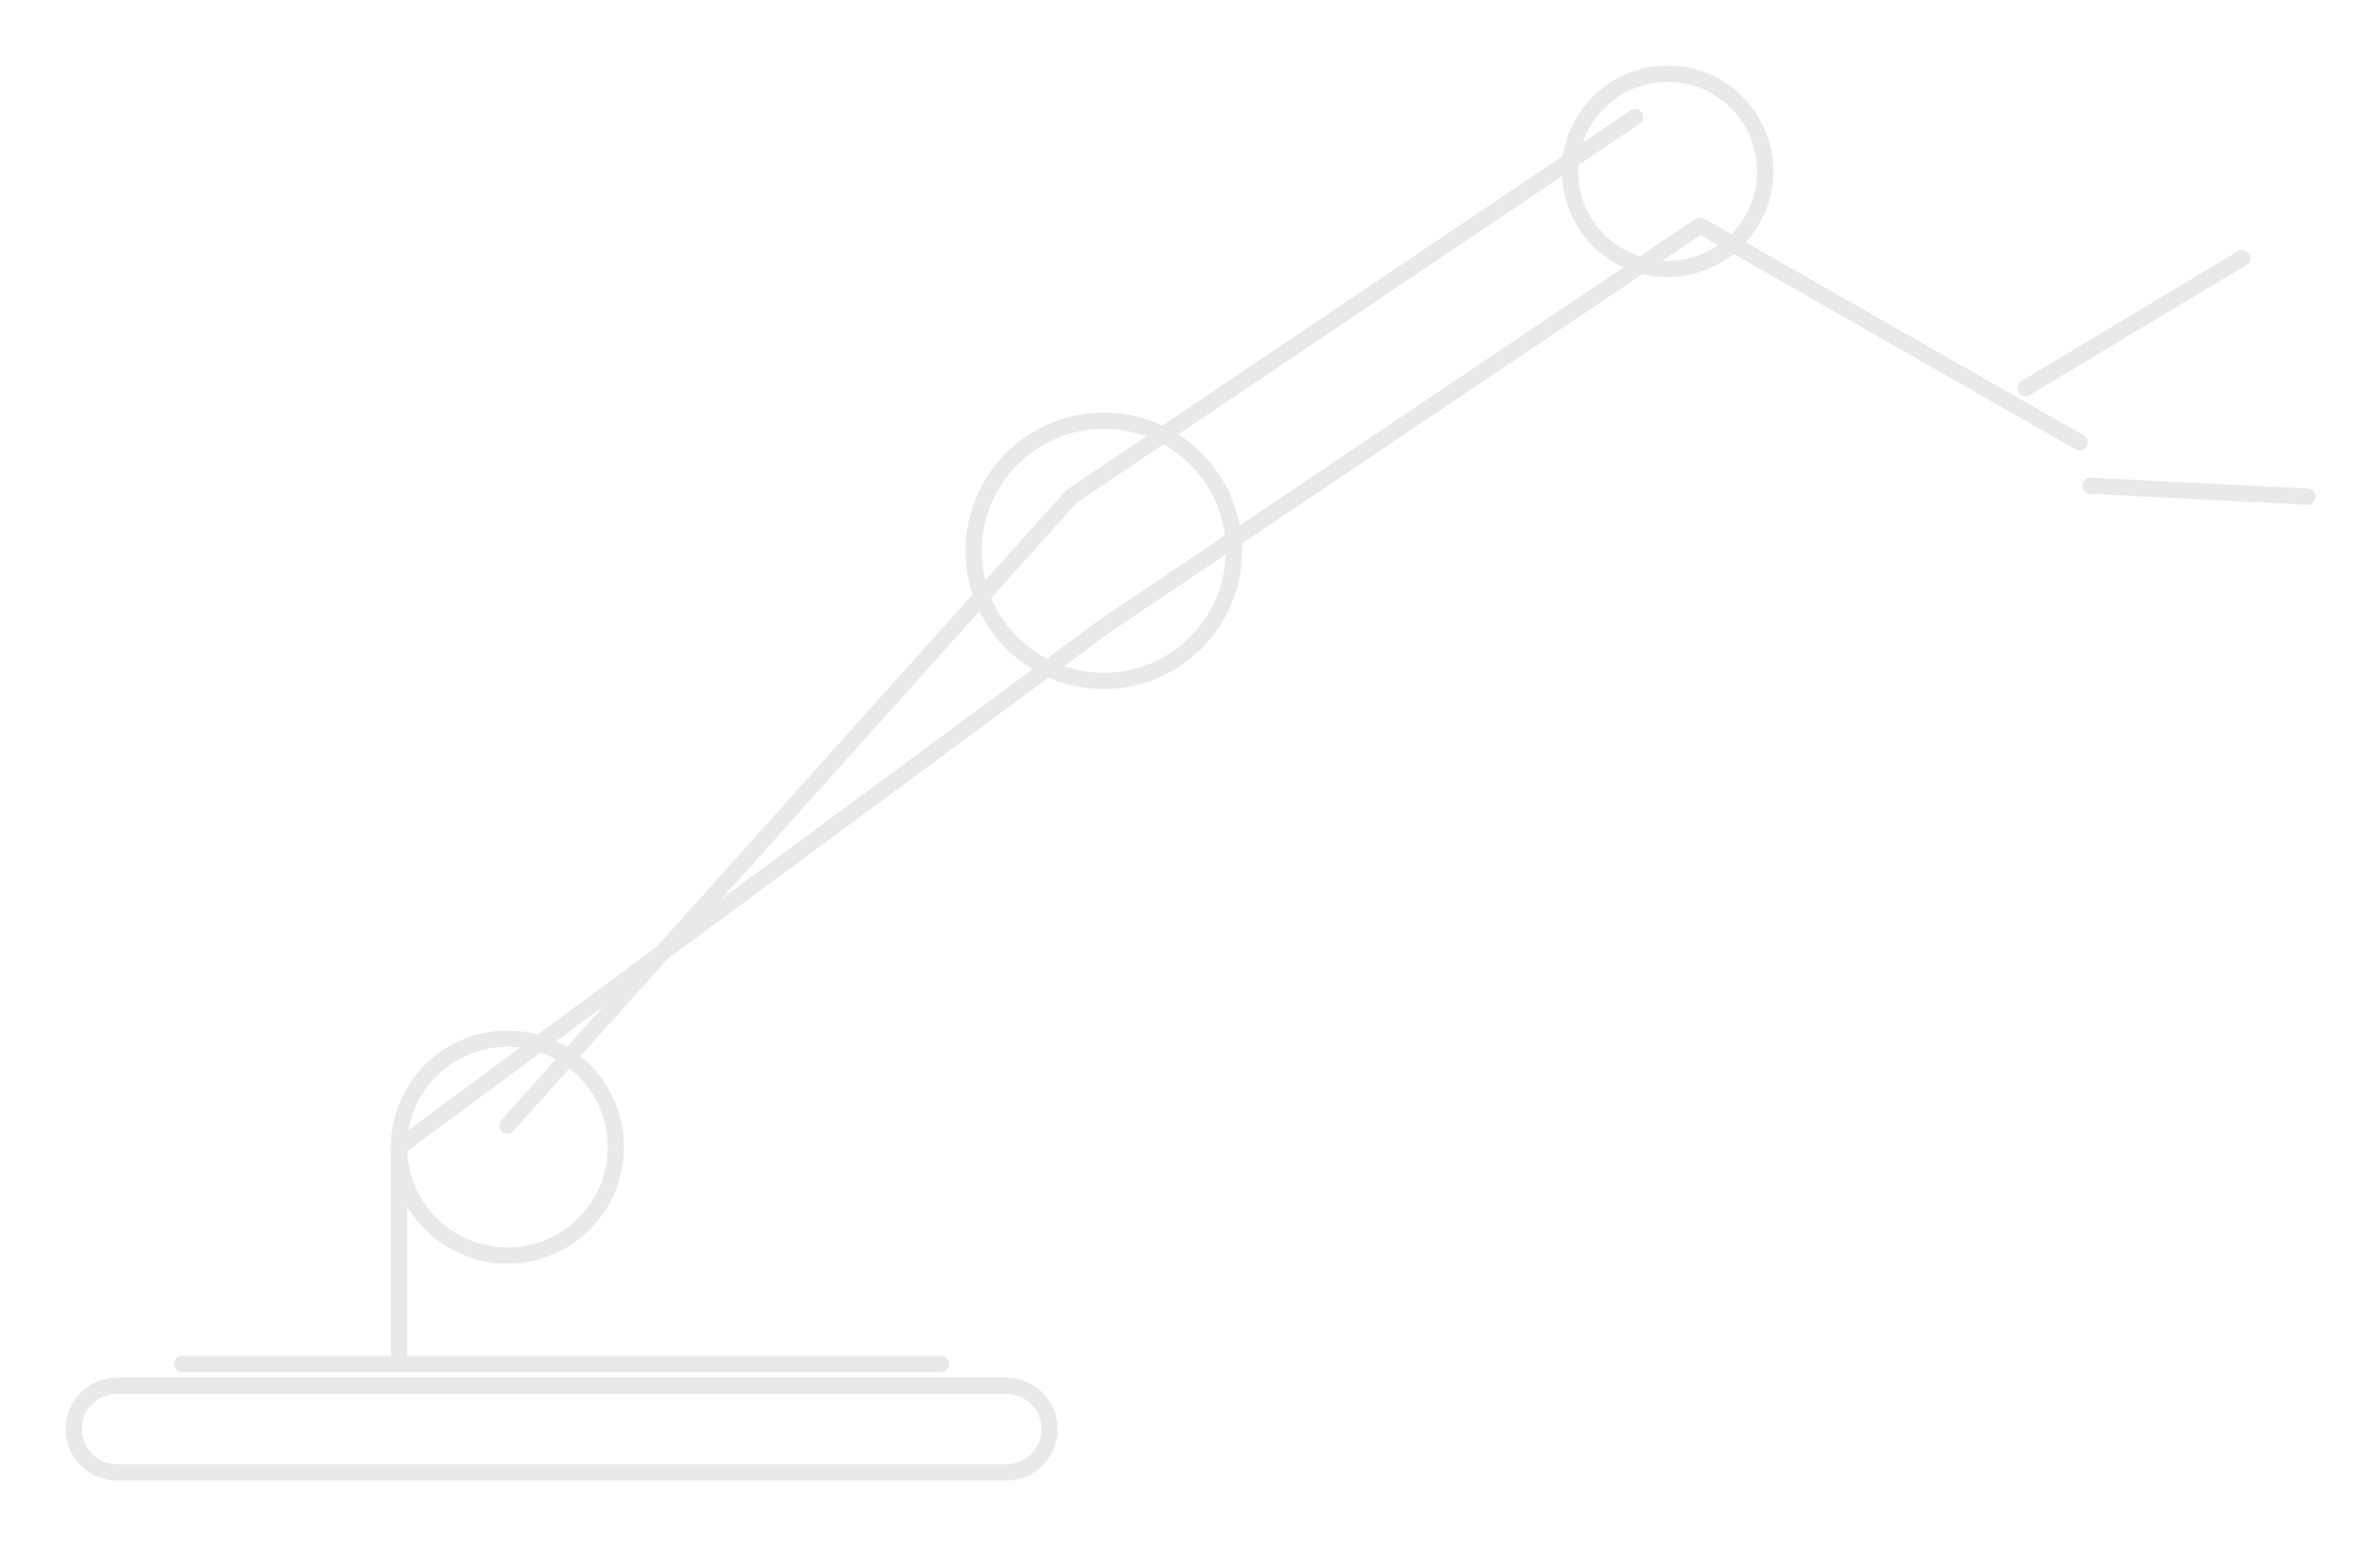
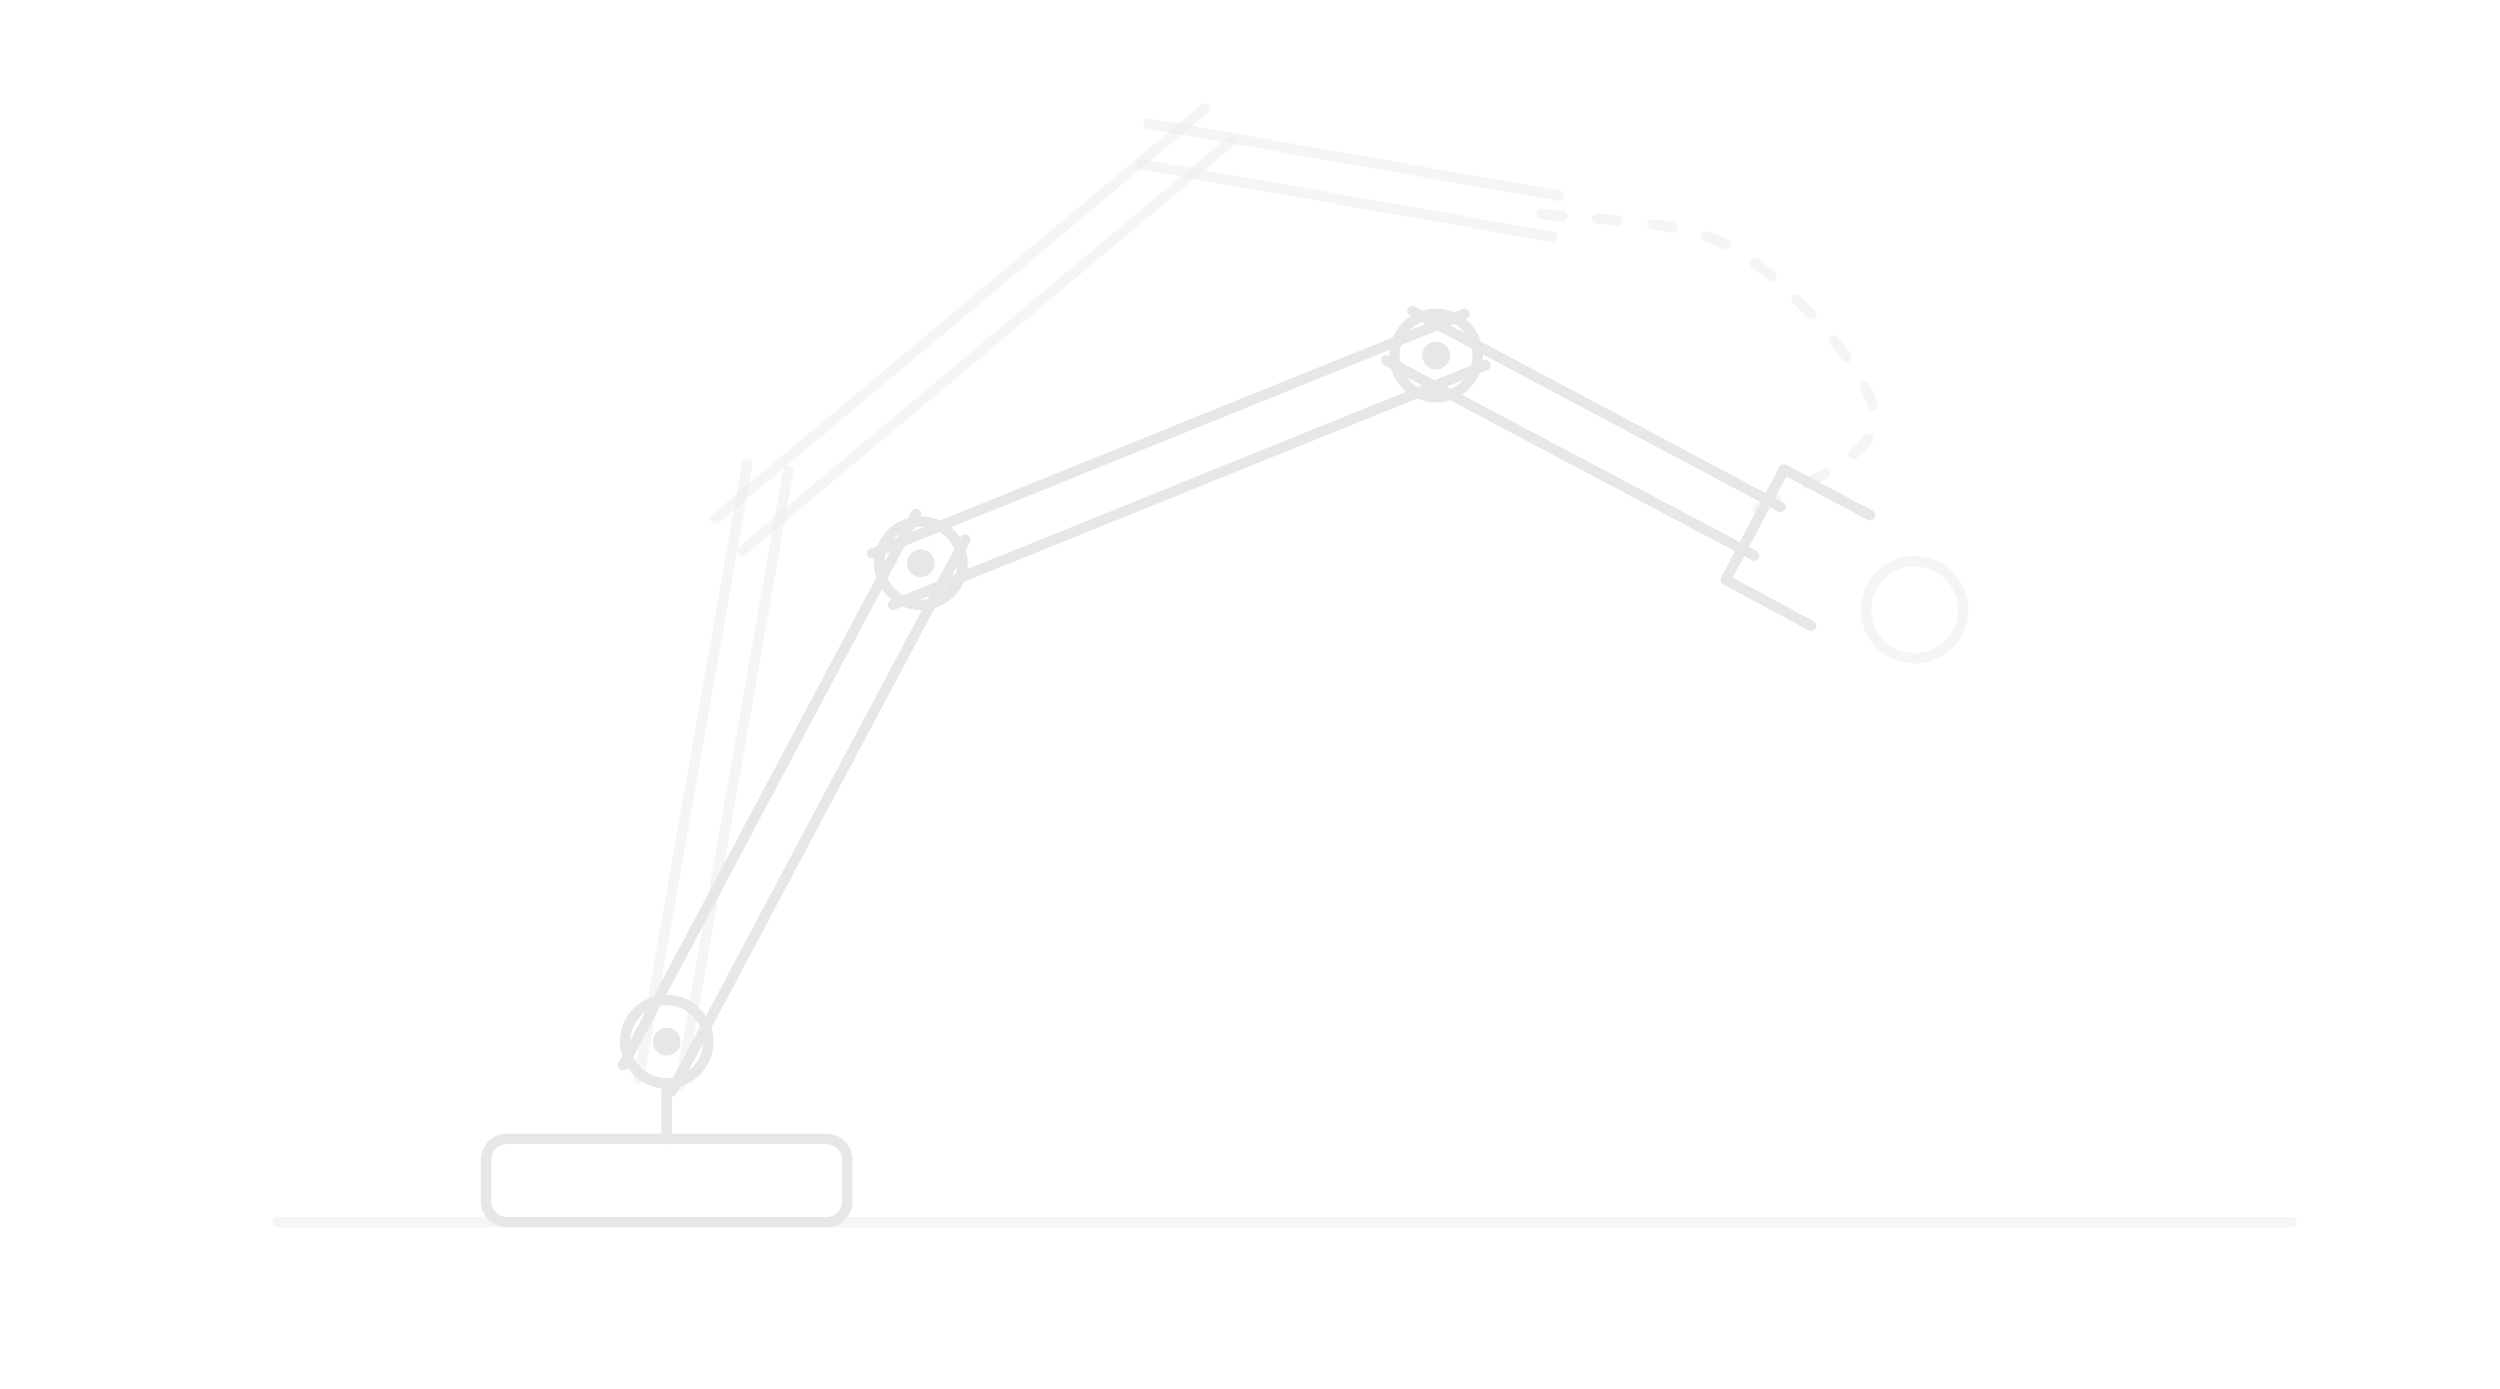
- <svg xmlns="http://www.w3.org/2000/svg" viewBox="73.2 34.2 219.5 142.5" fill="none">
-   <g stroke="#e4e4e4" stroke-width="1.5" stroke-linecap="round" stroke-linejoin="round" opacity=".8">
-     <path d="M90 160H160M110 160V140L175 92L230 55L265 75M120 138L172 80L224 45M260 70L280 58M266 79L286 80" />
-     <circle cx="120.00" cy="140.00" r="10.00" />
-     <circle cx="175.00" cy="85.00" r="12.00" />
-     <circle cx="227.00" cy="50.00" r="9.00" />
-     <rect x="80" y="162" width="90" height="8" rx="4" />
+ <svg xmlns="http://www.w3.org/2000/svg" viewBox="0 0 360 200" fill="none">
+   <style>path,rect,circle,ellipse{fill:none;stroke:#e4e4e4;stroke-width:1.5;stroke-linecap:round;stroke-linejoin:round}.f{fill:#e4e4e4;stroke:none}.t{fill:#e4e4e4;stroke:none}.m{opacity:.4}.g{opacity:.14}.d{stroke-dasharray:3 5}</style>
+   <g opacity=".9">
+     <path class="m" d="M40 176L330 176" />
+     <rect x="70" y="164" width="52" height="12" rx="3" />
+     <path d="M96 164L96 157" />
+     <path class="m" d="M92 155.4L107.6 66.8" />
+     <path class="m" d="M97.9 156.4L113.5 67.8" />
+     <path class="m" d="M103 74.7L173.5 15.6" />
+     <path class="m" d="M106.9 79.3L177.4 20.2" />
+     <path class="m" d="M165.4 17.8L224.5 28.2" />
+     <path class="m" d="M164.4 23.7L223.5 34.1" />
+     <path class="m d" d="M222 30.8C226.7 31.7 242 31.1 250 36C258 40.9 269.5 53.7 270 60C270.5 66.3 255.6 71.3 252.7 73.6" />
+     <path d="M89.7 153.4L131.9 74" />
+     <path d="M96.7 157.2L139 77.7" />
+     <path d="M125.6 79.7L210.9 45.2" />
+     <path d="M128.6 87.1L213.9 52.6" />
+     <path d="M203.4 44.8L256.4 73" />
+     <path d="M199.6 51.9L252.6 80" />
+     <circle cx="96" cy="150" r="6" />
+     <circle class="f" cx="96" cy="150" r="2" />
+     <circle cx="132.6" cy="81.1" r="6" />
+     <circle class="f" cx="132.6" cy="81.1" r="2" />
+     <circle cx="206.8" cy="51.2" r="6" />
+     <circle class="f" cx="206.8" cy="51.2" r="2" />
+     <path d="M260.8 90.1L248.5 83.5L256.9 67.6L269.3 74.2" />
+     <circle class="m" cx="275.7" cy="87.8" r="7" />
  </g>
</svg>
